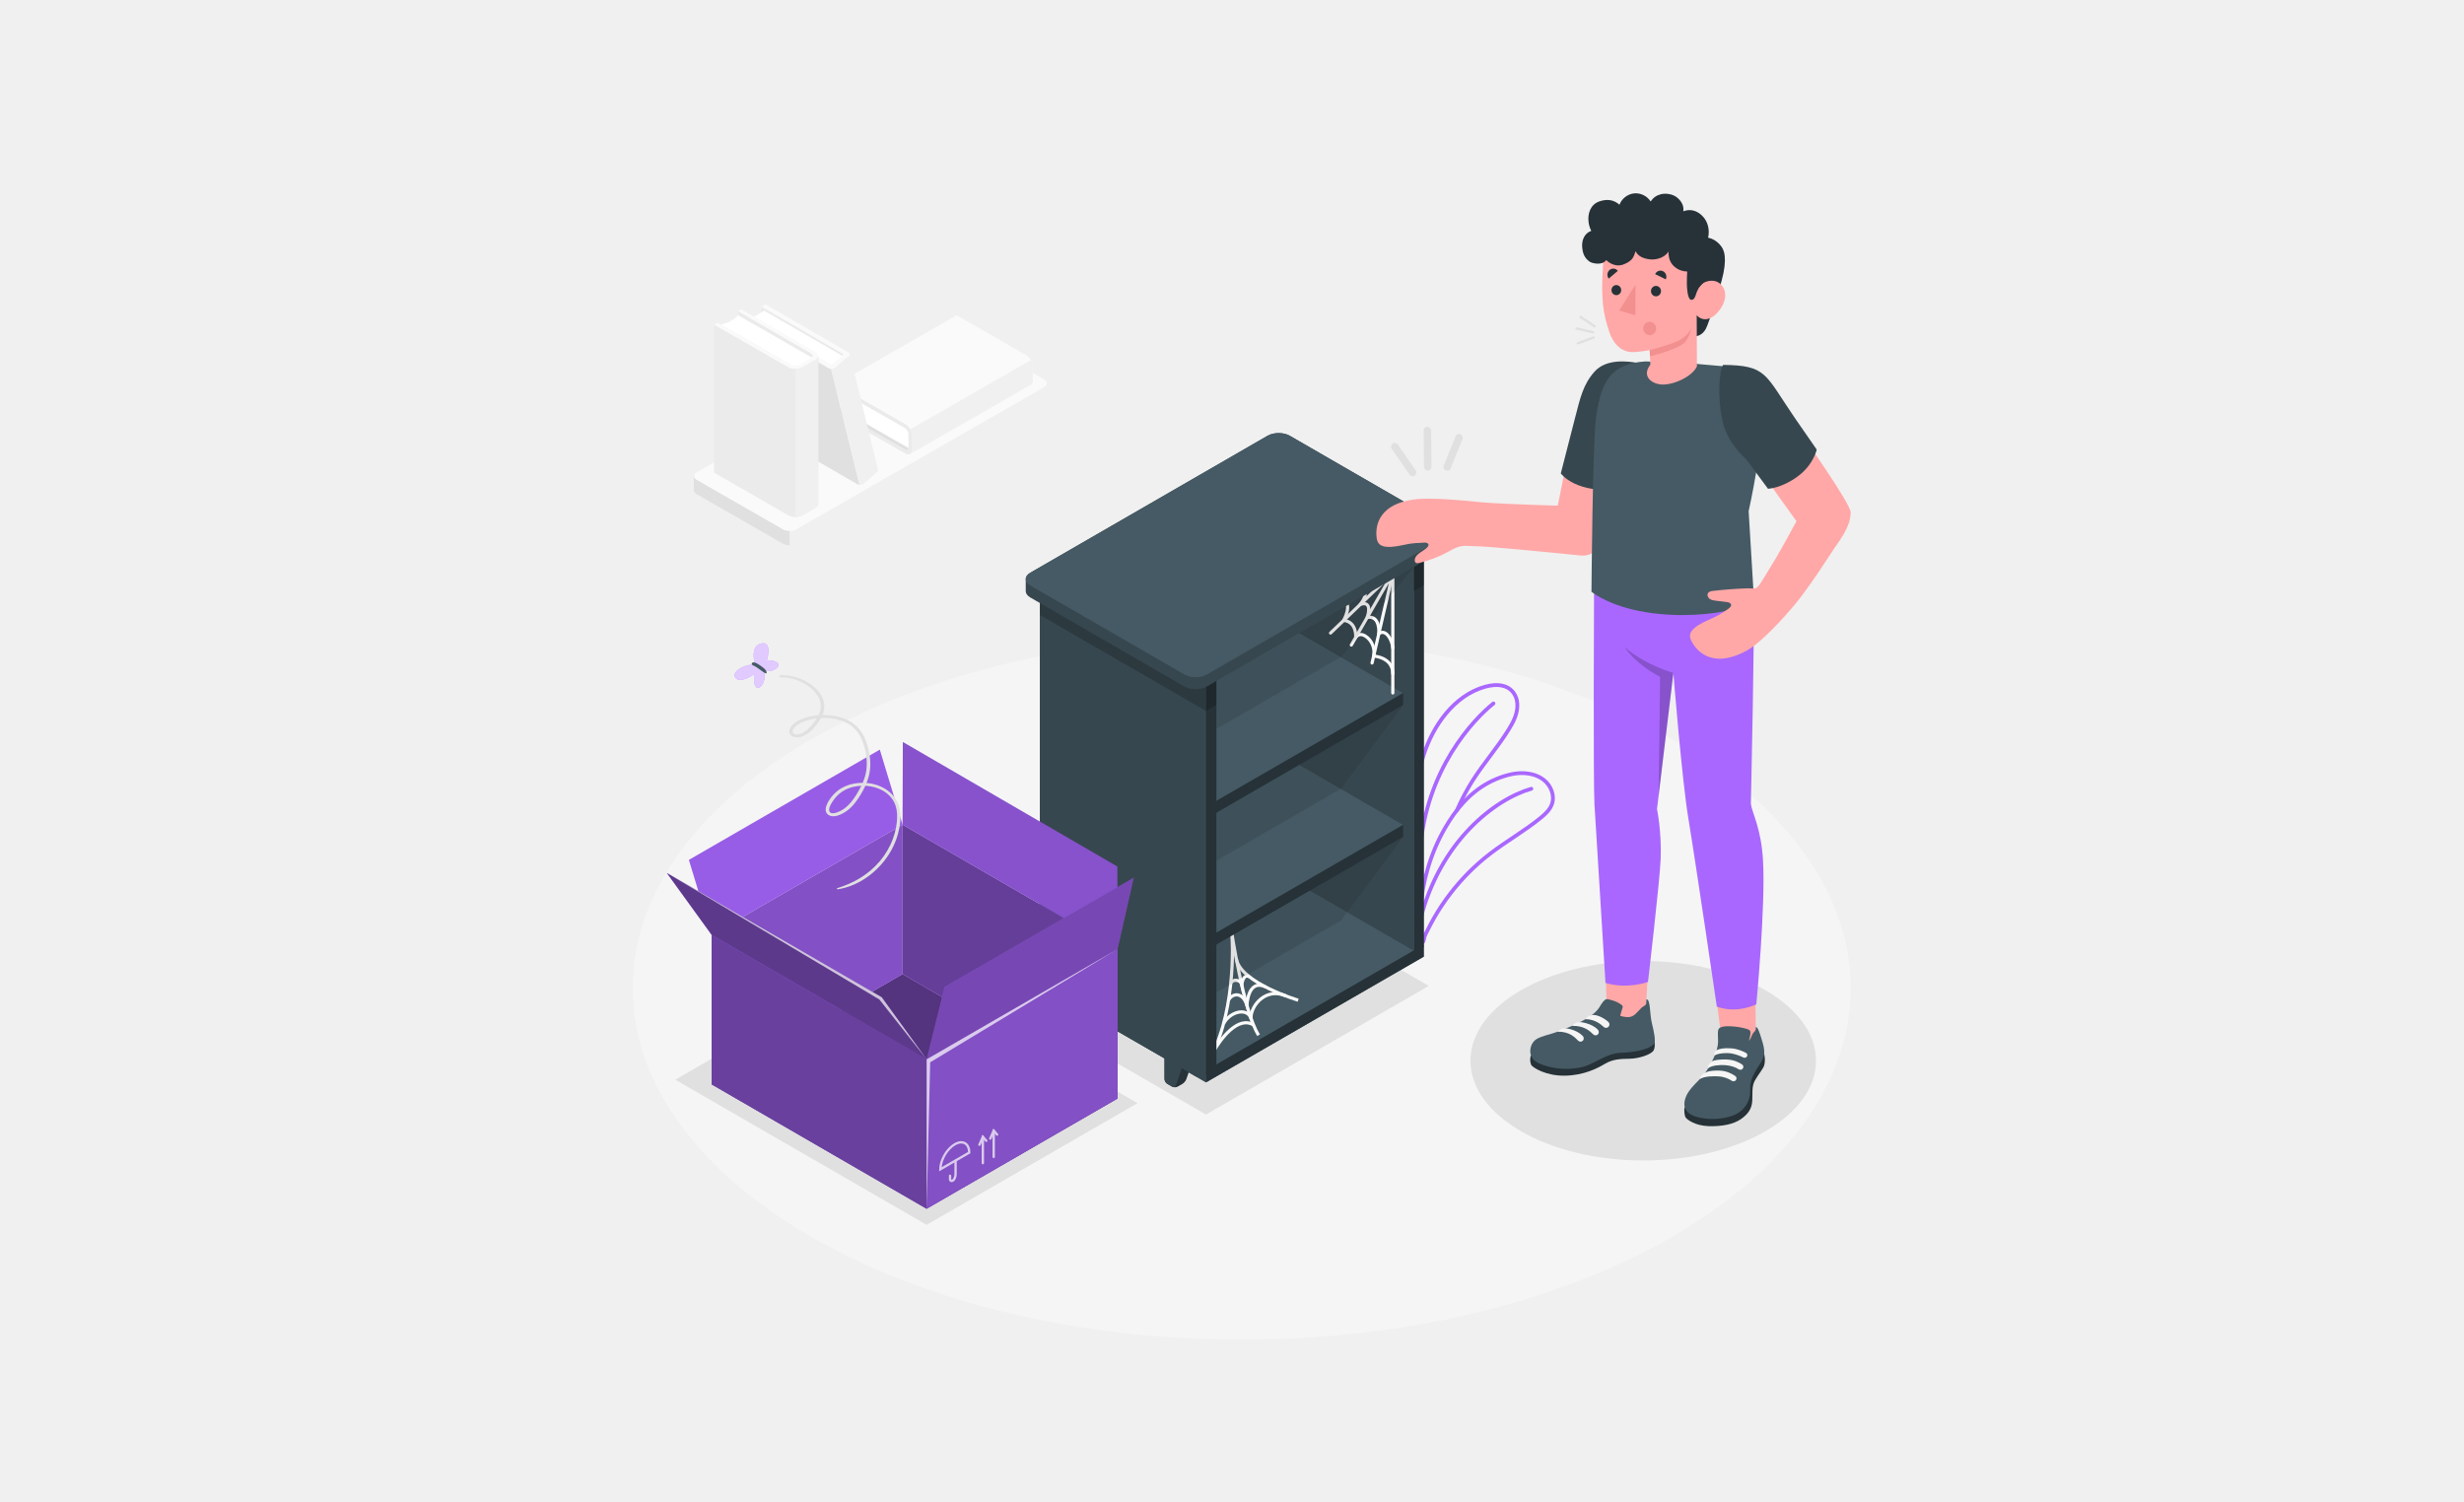
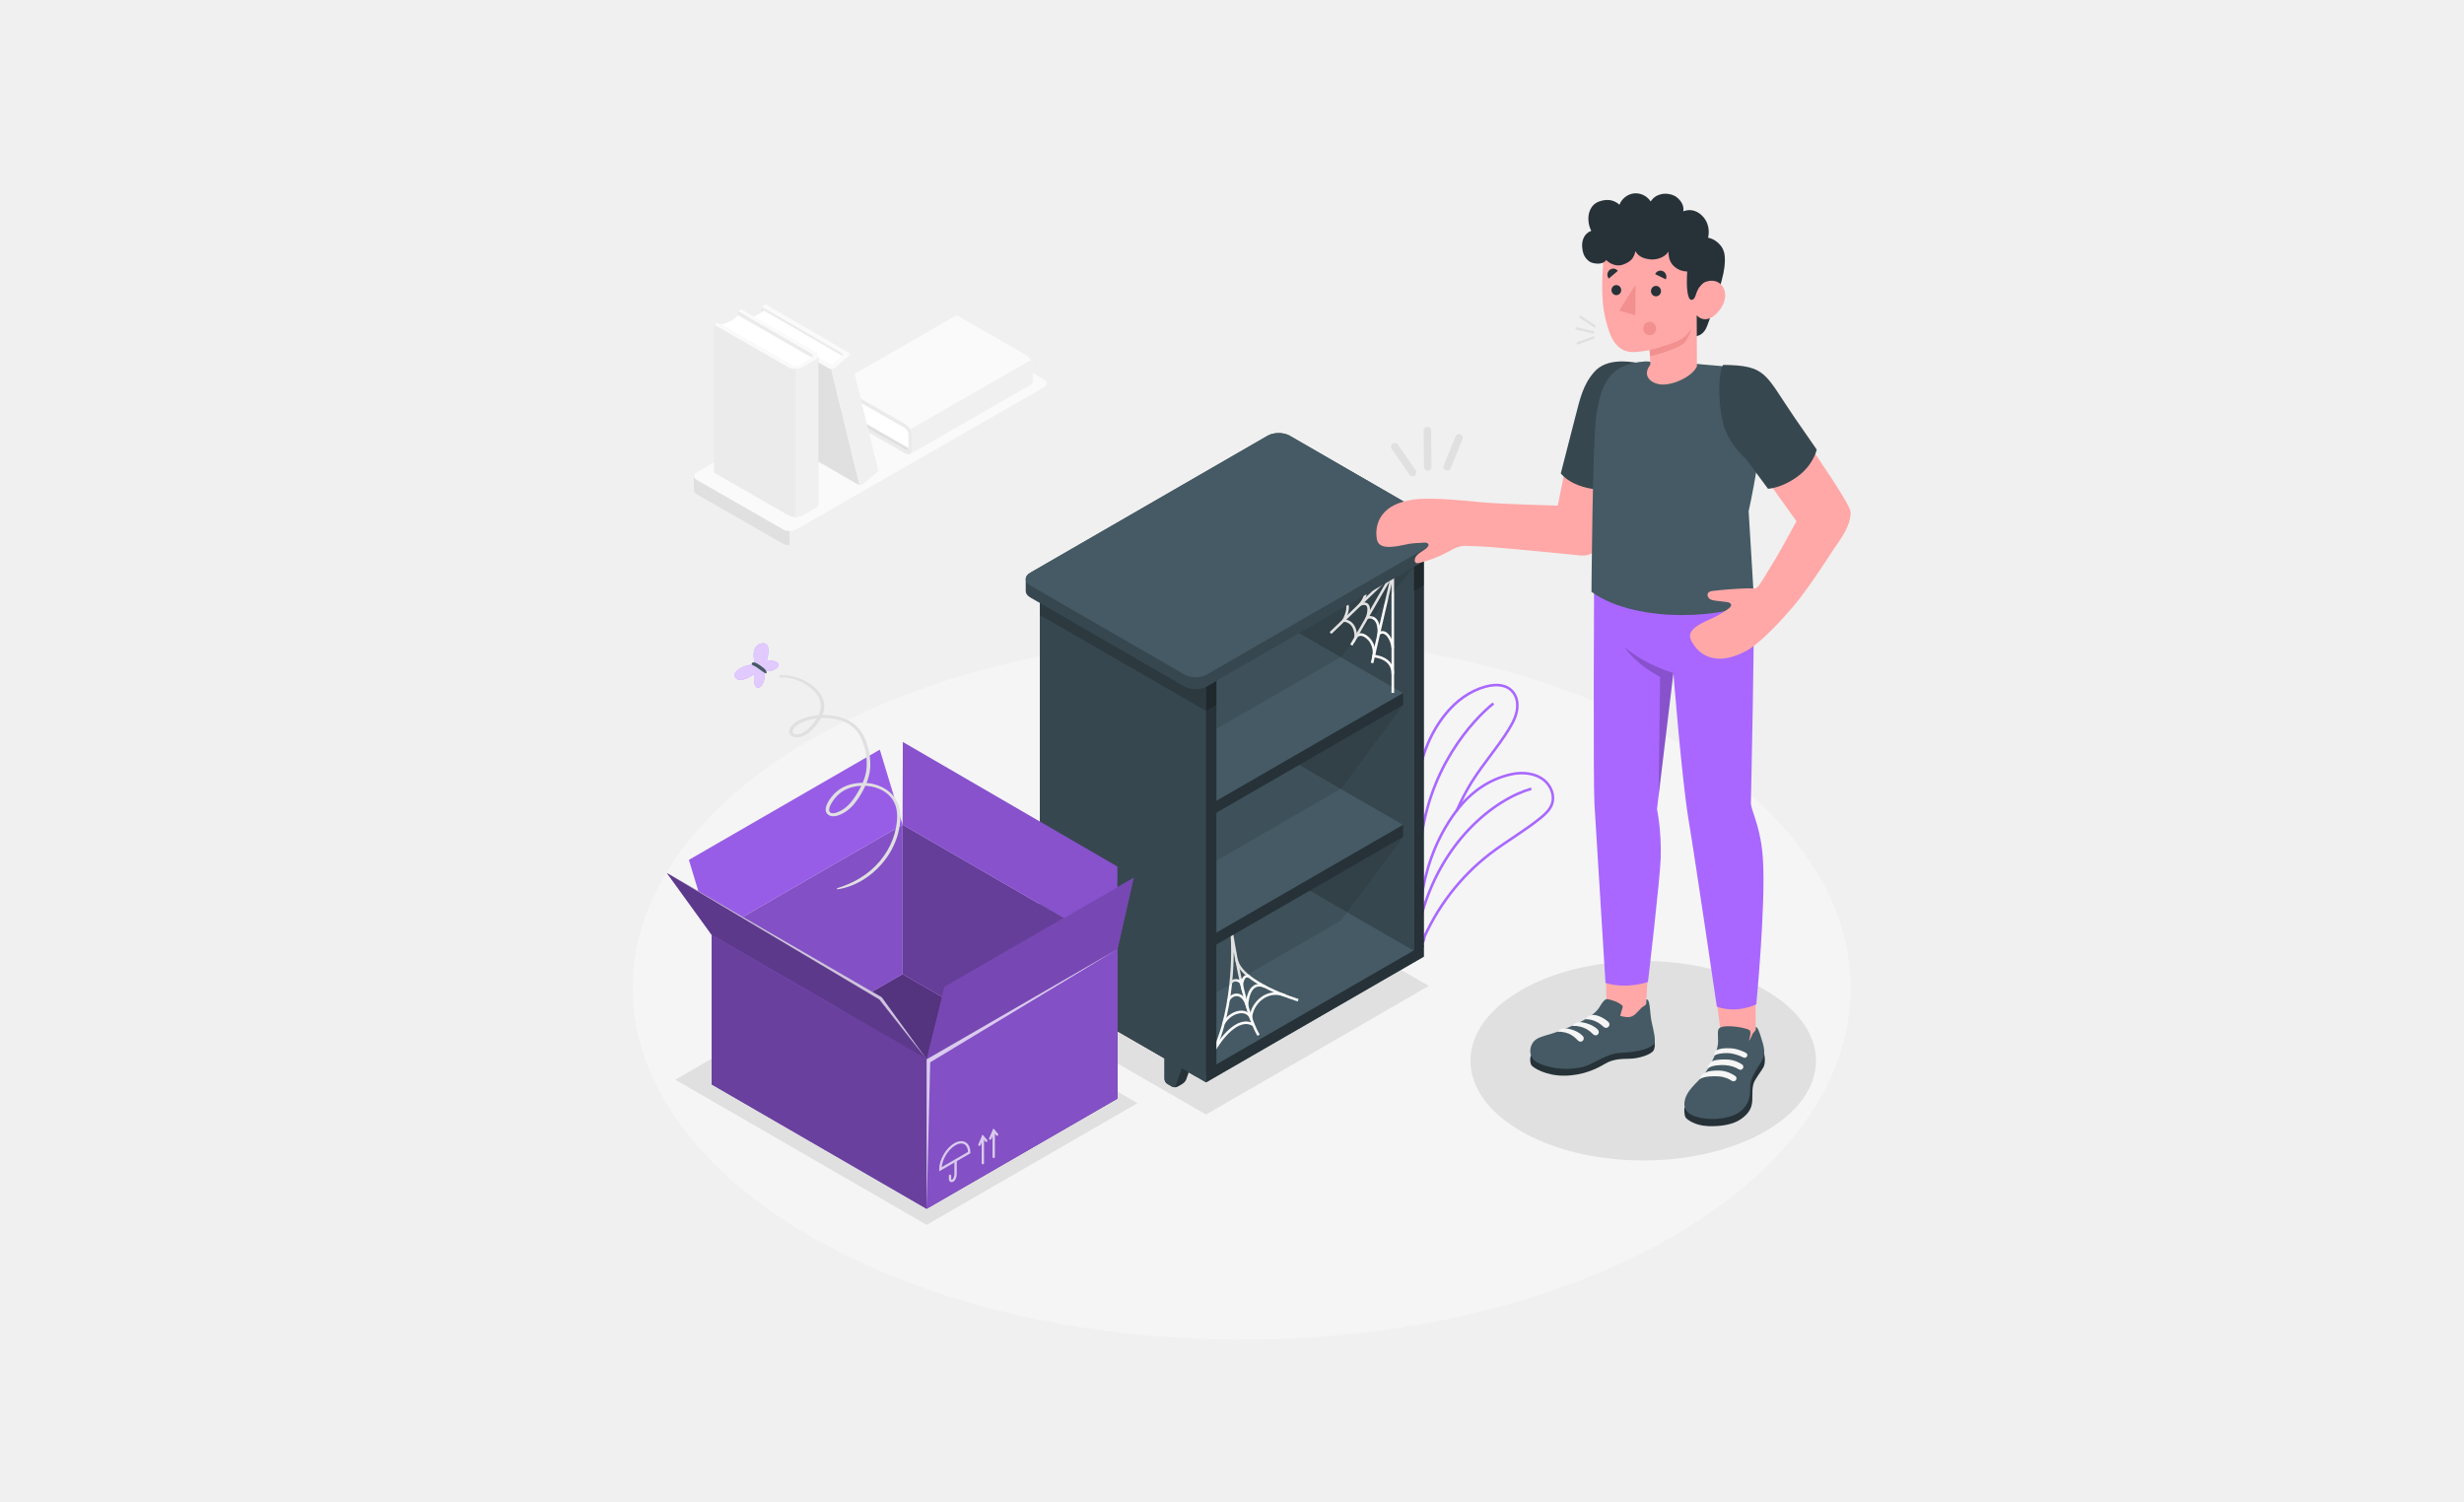
<svg xmlns="http://www.w3.org/2000/svg" width="952" height="580" viewBox="0 0 952 580" fill="none">
  <path d="M479.742 517.612C609.692 517.612 715.037 456.791 715.037 381.764C715.037 306.737 609.692 245.916 479.742 245.916C349.792 245.916 244.447 306.737 244.447 381.764C244.447 456.791 349.792 517.612 479.742 517.612Z" fill="#F5F5F5" />
  <path d="M634.881 448.379C671.745 448.379 701.629 431.125 701.629 409.842C701.629 388.558 671.745 371.305 634.881 371.305C598.017 371.305 568.133 388.558 568.133 409.842C568.133 431.125 598.017 448.379 634.881 448.379Z" fill="#E0E0E0" />
  <path d="M465.95 430.63L390.652 387.143L476.72 337.453L552.029 380.932L465.95 430.63Z" fill="#E0E0E0" />
  <path d="M260.91 417.174L358.029 473.246L439.492 426.23L342.373 370.158L260.91 417.174Z" fill="#E0E0E0" />
  <path d="M404.522 153.628V148.113H404.519C404.502 147.589 404.134 147.056 403.415 146.643L370.095 127.521C368.681 126.709 366.387 126.709 364.973 127.521L269.187 182.491C268.467 182.904 268.1 183.437 268.083 183.961H268.078V189.476H268.083C268.1 190 268.468 190.533 269.187 190.946L302.506 210.067C303.92 210.879 306.214 210.879 307.628 210.067L403.414 155.097C404.134 154.684 404.501 154.151 404.518 153.627L404.522 153.628Z" fill="#F0F0F0" />
  <path d="M269.187 185.431L302.506 204.552C303.921 205.364 306.214 205.364 307.628 204.552L403.414 149.581C404.829 148.769 404.829 147.453 403.414 146.641L370.095 127.521C368.681 126.709 366.387 126.709 364.973 127.521L269.187 182.491C267.773 183.303 267.773 184.619 269.187 185.431Z" fill="#FAFAFA" />
  <path d="M305.059 205.168V210.683C304.136 210.683 303.214 210.471 302.504 210.072L269.18 190.952C268.458 190.541 268.092 190 268.08 189.482H268.068V183.967H268.08C268.088 183.757 268.17 183.547 268.29 183.342C267.903 184.053 268.194 184.871 269.18 185.437L302.504 204.556C303.202 204.968 304.137 205.168 305.059 205.168Z" fill="#E0E0E0" />
  <path d="M322.961 158.532L351.191 174.626L397.827 147.862L369.6 131.766L322.961 158.532Z" fill="#E0E0E0" />
  <path d="M351.512 173.401L324.28 157.773C324.991 155.754 324.938 153.399 324.133 150.711L351.191 166.173C351.191 166.173 351.707 167.879 351.512 173.401Z" fill="white" />
  <path d="M349.802 163.968C351.247 164.797 352.418 166.814 352.418 168.473V173.736C352.418 175.395 351.247 176.067 349.802 175.238L322.964 159.836L322.961 158.532L349.44 173.632C350.307 174.13 351.009 173.726 351.008 172.731L350.983 167.854C350.982 166.859 350.278 165.649 349.411 165.151L322.963 150.044V148.566L349.802 163.968Z" fill="#EBEBEB" />
  <path d="M322.967 148.569L369.604 121.805L396.439 137.205C397.883 138.034 399.055 140.052 399.055 141.71L399.056 146.973C399.055 147.799 398.765 148.382 398.289 148.655L351.652 175.419C352.128 175.146 352.418 174.563 352.42 173.737L352.424 168.47C352.424 166.812 351.252 164.794 349.808 163.965L322.967 148.569Z" fill="#FAFAFA" />
  <path d="M351.654 165.908C352.127 166.723 352.421 167.642 352.42 168.471L352.416 173.738C352.414 174.564 352.125 175.146 351.648 175.42L398.285 148.656C398.761 148.383 399.051 147.8 399.052 146.974L399.051 141.711C399.051 140.882 398.758 139.963 398.284 139.148L351.654 165.908Z" fill="#F0F0F0" />
  <path d="M294.256 118.477L293.992 122.041L325.509 138.947L326.22 136.872L294.256 118.477Z" fill="#EBEBEB" />
  <path d="M325.802 137.697L295.272 120.074L289.963 123.139L321.093 141.351L325.802 137.697Z" fill="white" />
  <path d="M315.36 139.463L312.342 174.841C312.342 175.564 312.847 176.44 313.471 176.802L331.182 187.052C331.439 187.2 331.766 187.287 332.101 187.313L321.094 142.502C320.758 142.476 320.432 142.393 320.175 142.245L318.899 141.504L315.36 139.463Z" fill="#E0E0E0" />
  <path d="M322.438 142.246L325.594 139.542L327.914 137.555C328.151 137.177 328.427 136.895 328.279 136.586L339.138 181.075L339.155 181.11C339.308 181.424 339.347 182.123 338.92 182.367L333.445 187.054C333.075 187.268 332.574 187.355 332.099 187.315L321.092 142.504C321.567 142.542 322.068 142.455 322.438 142.246Z" fill="#F0F0F0" />
  <path d="M327.917 136.247C328.542 136.608 328.387 137.011 327.917 137.554L322.44 142.244C321.815 142.605 320.801 142.605 320.176 142.244L315.36 139.463C314.735 139.102 314.624 138.581 315.113 138.299C315.602 138.017 316.505 138.081 317.13 138.442L320.93 140.636C321.138 140.756 321.476 140.756 321.685 140.636L325.687 137.161C325.895 137.041 325.895 136.846 325.687 136.725L294.258 118.476L295.764 117.607L327.917 136.247Z" fill="#FAFAFA" />
  <path d="M285.16 120.186L315.191 137.535V194.667L285.16 177.322V120.186Z" fill="#EBEBEB" />
  <path d="M314.225 138.483L285.16 121.803C283.663 123.534 281.443 124.742 278.514 125.436L307.332 142.044C307.332 142.044 309.194 141.61 314.225 138.483Z" fill="white" />
  <path d="M304.538 141.945C306.08 142.83 308.581 142.83 310.124 141.945L315.018 139.136C316.56 138.251 316.56 136.816 315.018 135.931L286.373 119.492L285.159 120.185L313.332 136.456C314.257 136.987 314.257 137.848 313.331 138.378L308.783 140.958C307.857 141.488 306.356 141.488 305.431 140.957L277.267 124.717L275.893 125.505L304.538 141.945Z" fill="#FAFAFA" />
  <path d="M275.896 125.504V182.637L304.538 199.074C306.08 199.959 308.582 199.959 310.123 199.074L315.018 196.266C315.785 195.824 316.172 195.247 316.172 194.663V137.531C316.172 138.114 315.785 138.691 315.018 139.134L310.123 141.948C308.581 142.833 306.079 142.833 304.538 141.948L275.896 125.504Z" fill="#EBEBEB" />
  <path d="M307.332 142.613C308.343 142.613 309.354 142.392 310.125 141.95L315.02 139.136C315.787 138.694 316.174 138.117 316.174 137.533V194.666C316.174 195.249 315.787 195.826 315.02 196.269L310.125 199.077C309.354 199.519 308.343 199.74 307.332 199.74V142.613Z" fill="#F0F0F0" />
-   <path d="M549.008 349.959C548.327 337.975 543.02 313.983 550.013 291.845C553.567 280.593 561.73 268.671 573.884 265.312C578.183 264.123 583.499 264.281 585.614 269.181C585.969 270.004 586.168 270.892 586.232 271.786C586.496 275.509 584.804 278.803 582.921 281.845C578.616 288.802 573.146 294.979 568.783 301.9C566.47 305.569 564.488 309.42 562.773 313.39" stroke="#A967FF" stroke-width="1.471" stroke-miterlimit="10" />
-   <path d="M548.722 357.789C548.722 359.226 549.101 361.027 548.783 362.399C548.687 362.813 548.602 363.264 548.779 363.65C548.957 364.036 549.515 364.264 549.821 363.969C550.042 363.756 550.274 362.212 550.416 361.819C550.719 360.983 551.178 360.171 551.571 359.374C552.367 357.757 553.216 356.166 554.114 354.604C555.968 351.382 558.034 348.282 560.295 345.331C564.747 339.519 569.953 334.282 575.763 329.824C582.067 324.986 589.042 321.059 595.206 316.043C597.022 314.565 598.832 312.897 599.612 310.689C600.776 307.391 599.231 303.539 596.49 301.366C593.749 299.194 590.063 298.508 586.575 298.766C583.237 299.013 578.741 300.45 575.051 302.46C567.531 306.556 562.364 312.901 558.231 320.087C552.715 329.676 549.575 340.595 548.722 351.603C548.722 353.665 548.722 355.727 548.722 357.789Z" stroke="#A967FF" stroke-width="1.471" stroke-miterlimit="10" />
-   <path d="M591.648 304.754C577.417 308.829 556.324 325.171 548.721 355.508" stroke="#A967FF" stroke-width="1.471" stroke-miterlimit="10" stroke-linecap="round" stroke-linejoin="round" />
-   <path d="M577.015 271.795C569.333 277.909 550.989 297.275 548.676 328.581" stroke="#A967FF" stroke-width="1.471" stroke-miterlimit="10" stroke-linecap="round" stroke-linejoin="round" />
+   <path d="M549.008 349.959C548.327 337.975 543.02 313.983 550.013 291.845C553.567 280.593 561.73 268.671 573.884 265.312C578.183 264.123 583.499 264.281 585.614 269.181C585.969 270.004 586.168 270.892 586.232 271.786C586.496 275.509 584.804 278.803 582.921 281.845C578.616 288.802 573.146 294.979 568.783 301.9C566.47 305.569 564.488 309.42 562.773 313.39" stroke="#A967FF" strokeWidth="1.471" stroke-miterlimit="10" />
+   <path d="M548.722 357.789C548.722 359.226 549.101 361.027 548.783 362.399C548.687 362.813 548.602 363.264 548.779 363.65C548.957 364.036 549.515 364.264 549.821 363.969C550.042 363.756 550.274 362.212 550.416 361.819C550.719 360.983 551.178 360.171 551.571 359.374C552.367 357.757 553.216 356.166 554.114 354.604C555.968 351.382 558.034 348.282 560.295 345.331C564.747 339.519 569.953 334.282 575.763 329.824C582.067 324.986 589.042 321.059 595.206 316.043C597.022 314.565 598.832 312.897 599.612 310.689C600.776 307.391 599.231 303.539 596.49 301.366C593.749 299.194 590.063 298.508 586.575 298.766C583.237 299.013 578.741 300.45 575.051 302.46C567.531 306.556 562.364 312.901 558.231 320.087C552.715 329.676 549.575 340.595 548.722 351.603C548.722 353.665 548.722 355.727 548.722 357.789Z" stroke="#A967FF" strokeWidth="1.471" stroke-miterlimit="10" />
+   <path d="M591.648 304.754C577.417 308.829 556.324 325.171 548.721 355.508" stroke="#A967FF" strokeWidth="1.471" stroke-miterlimit="10" strokeLinecap="round" strokeLinejoin="round" />
+   <path d="M577.015 271.795C569.333 277.909 550.989 297.275 548.676 328.581" stroke="#A967FF" strokeWidth="1.471" stroke-miterlimit="10" strokeLinecap="round" strokeLinejoin="round" />
  <path d="M545.896 205.091L490.293 173.035C489.113 172.354 488.044 172.289 487.271 172.736C486.553 173.151 483.987 174.638 483.266 175.047C482.485 175.49 482.002 176.451 482.002 177.821L482.003 329.986C482.003 332.712 483.917 336.026 486.277 337.389L541.879 369.445C543.059 370.127 544.128 370.191 544.901 369.744C545.619 369.329 548.202 367.843 548.925 367.422C549.694 366.974 550.17 366.018 550.17 364.659V212.494C550.17 209.768 548.257 206.454 545.896 205.091Z" fill="#263238" />
  <path d="M494.032 332.605L490.023 334.92L490.024 347.575C490.024 348.256 490.503 349.085 491.093 349.426L492.965 350.507C493.555 350.848 494.512 350.848 495.102 350.507L496.974 349.426C497.564 349.085 498.223 348.287 498.447 347.643L502.054 337.235L494.032 332.605Z" fill="#263238" />
  <path d="M490.023 347.576C490.023 348.257 490.501 349.086 491.092 349.427L492.964 350.508C493.554 350.849 494.213 350.603 494.436 349.959L498.043 339.55L490.023 334.92V347.576Z" fill="#37474F" />
  <path d="M534.127 355.703L530.117 358.018L530.118 370.673C530.118 371.354 530.596 372.183 531.187 372.524L533.059 373.605C533.649 373.946 534.606 373.946 535.196 373.605L537.068 372.524C537.658 372.183 538.317 371.385 538.54 370.741L542.147 360.332L534.127 355.703Z" fill="#263238" />
  <path d="M530.118 370.674C530.118 371.355 530.596 372.184 531.186 372.525L533.058 373.606C533.648 373.947 534.307 373.701 534.53 373.057L538.137 362.648L530.117 358.018L530.118 370.674Z" fill="#37474F" />
  <path d="M486.563 175.427L542.166 207.483C544.527 208.846 546.44 212.16 546.44 214.886V367.051C546.44 368.414 545.962 369.371 545.188 369.818C544.415 370.265 543.346 370.2 542.166 369.519L486.564 337.463C484.203 336.1 482.29 332.786 482.29 330.06L482.289 177.895C482.289 176.525 482.773 175.564 483.553 175.121C484.325 174.682 485.389 174.75 486.563 175.427Z" fill="#37474F" />
  <path d="M405.82 383.478L465.962 418.201L550.16 369.589L546.151 367.274L486.009 332.551L405.82 378.848V383.478Z" fill="#455A64" />
  <path d="M465.963 418.201V413.571L550.161 364.959V369.589L465.963 418.201Z" fill="#263238" />
-   <path d="M466.035 411.261C477.283 394.244 476.657 364.158 475.69 359.08C475.69 359.08 480.435 390.884 486.278 399.966" stroke="#FAFAFA" stroke-width="1.234" stroke-miterlimit="10" />
-   <path d="M477.695 370.637C479.626 379.909 501.565 386.454 501.565 386.454" stroke="#FAFAFA" stroke-width="1.234" stroke-miterlimit="10" />
-   <path d="M475.531 379.858C476.15 378.353 479.199 378.144 479.779 380.59C479.779 380.59 480.131 376.088 482.669 377.364" stroke="#FAFAFA" stroke-width="1.234" stroke-miterlimit="10" />
-   <path d="M474.662 386.452C475.791 384.032 479.952 382.704 481.78 388.44C481.78 388.44 482.056 378.174 488.846 381.26" stroke="#FAFAFA" stroke-width="1.234" stroke-miterlimit="10" />
-   <path d="M472.729 395.54C475.109 390.959 481.638 389.13 483.316 393.355C483.355 388.139 489.326 381.563 496.615 384.727" stroke="#FAFAFA" stroke-width="1.234" stroke-miterlimit="10" />
-   <path d="M468.695 406.571C471.49 401.494 478.341 392.332 484.317 396.024" stroke="#FAFAFA" stroke-width="1.234" stroke-miterlimit="10" />
+   <path d="M466.035 411.261C477.283 394.244 476.657 364.158 475.69 359.08C475.69 359.08 480.435 390.884 486.278 399.966" stroke="#FAFAFA" strokeWidth="1.234" stroke-miterlimit="10" />
+   <path d="M477.695 370.637C479.626 379.909 501.565 386.454 501.565 386.454" stroke="#FAFAFA" strokeWidth="1.234" stroke-miterlimit="10" />
+   <path d="M475.531 379.858C476.15 378.353 479.199 378.144 479.779 380.59C479.779 380.59 480.131 376.088 482.669 377.364" stroke="#FAFAFA" strokeWidth="1.234" stroke-miterlimit="10" />
+   <path d="M474.662 386.452C475.791 384.032 479.952 382.704 481.78 388.44C481.78 388.44 482.056 378.174 488.846 381.26" stroke="#FAFAFA" strokeWidth="1.234" stroke-miterlimit="10" />
+   <path d="M472.729 395.54C475.109 390.959 481.638 389.13 483.316 393.355C483.355 388.139 489.326 381.563 496.615 384.727" stroke="#FAFAFA" strokeWidth="1.234" stroke-miterlimit="10" />
+   <path d="M468.695 406.571C471.49 401.494 478.341 392.332 484.317 396.024" stroke="#FAFAFA" strokeWidth="1.234" stroke-miterlimit="10" />
  <path d="M542.141 318.665L542.145 323.293L465.962 367.278L405.82 332.554V327.925L482.002 283.943L542.141 318.665Z" fill="#263238" />
  <path d="M542.141 318.665L465.962 362.647L405.82 327.925L482.002 283.943L542.141 318.665Z" fill="#455A64" />
  <path d="M542.141 267.739L542.145 272.366L465.962 316.351L405.82 281.627V276.998L482.002 233.016L542.141 267.739Z" fill="#263238" />
  <path d="M542.141 267.739L465.962 311.72L405.82 276.998L482.002 233.016L542.141 267.739Z" fill="#455A64" />
  <path d="M465.705 251.333L410.102 219.277C408.922 218.596 407.853 218.531 407.08 218.978C406.362 219.393 403.796 220.88 403.075 221.289C402.294 221.732 401.811 222.693 401.811 224.063L401.812 376.228C401.812 378.954 403.726 382.268 406.086 383.631L461.688 415.687C462.868 416.368 463.937 416.433 464.71 415.986C465.428 415.571 468.011 414.085 468.734 413.664C469.503 413.216 469.979 412.26 469.979 410.901V258.736C469.98 256.01 468.066 252.696 465.705 251.333Z" fill="#263238" />
  <path opacity="0.2" d="M465.963 274.685L469.98 272.37V258.473L465.951 260.792L465.963 274.685Z" fill="black" />
  <path opacity="0.2" d="M546.164 228.392L550.181 226.077V212.18L546.152 214.499L546.164 228.392Z" fill="black" />
  <path d="M413.839 378.85L409.83 381.165L409.831 393.82C409.831 394.501 410.309 395.33 410.899 395.671L412.771 396.752C413.361 397.093 414.318 397.093 414.908 396.752L416.78 395.671C417.37 395.33 418.029 394.532 418.253 393.888L421.86 383.48L413.839 378.85Z" fill="#263238" />
  <path d="M409.831 393.819C409.831 394.5 410.309 395.329 410.899 395.67L412.771 396.751C413.361 397.092 414.02 396.846 414.243 396.202L417.85 385.794L409.83 381.164L409.831 393.819Z" fill="#37474F" />
  <path d="M453.935 401.949L449.926 404.264L449.927 416.919C449.927 417.6 450.405 418.429 450.995 418.77L452.867 419.851C453.457 420.192 454.414 420.192 455.004 419.851L456.876 418.77C457.466 418.429 458.125 417.631 458.349 416.987L461.956 406.578L453.935 401.949Z" fill="#263238" />
  <path d="M449.927 416.919C449.927 417.601 450.405 418.429 450.995 418.77L452.867 419.851C453.457 420.192 454.116 419.946 454.339 419.302L457.946 408.894L449.926 404.264L449.927 416.919Z" fill="#37474F" />
  <path d="M406.085 221.595L461.688 253.651C464.049 255.014 465.962 258.328 465.962 261.054V413.219C465.962 414.582 465.963 418.201 465.963 418.201C465.963 418.201 462.868 416.368 461.688 415.687L406.086 383.631C403.726 382.268 401.812 378.954 401.812 376.228L401.811 224.063C401.811 222.693 402.294 221.732 403.075 221.289C403.847 220.85 404.911 220.917 406.085 221.595Z" fill="#37474F" />
  <path opacity="0.2" d="M461.688 253.651L406.085 221.595C404.911 220.917 403.848 220.85 403.075 221.289C402.294 221.732 401.811 222.693 401.811 224.063V237.647L465.962 274.685V261.055C465.962 258.328 464.048 255.014 461.688 253.651Z" fill="black" />
-   <path d="M494.027 246.901L538.131 221.438L538.132 267.734" stroke="#FAFAFA" stroke-width="1.234" stroke-miterlimit="10" stroke-linecap="round" stroke-linejoin="round" />
-   <path d="M530.113 256.161L538.132 221.438L522.094 249.215" stroke="#FAFAFA" stroke-width="1.234" stroke-miterlimit="10" stroke-linecap="round" stroke-linejoin="round" />
-   <path d="M538.129 221.438L514.072 244.586" stroke="#FAFAFA" stroke-width="1.234" stroke-miterlimit="10" stroke-linecap="round" stroke-linejoin="round" />
-   <path d="M538.13 260.347C538.14 253.855 530.726 253.496 530.726 253.496C531.18 251.529 530.687 248.372 528.296 246.329C525.905 244.286 524.289 245.408 523.807 246.244C523.807 246.244 524.309 240.278 519.15 239.7C519.15 239.7 522.57 233.39 519.15 232.395" stroke="#FAFAFA" stroke-width="1.234" stroke-miterlimit="10" stroke-linecap="round" stroke-linejoin="round" />
-   <path d="M538.131 250.371C537.869 247.05 535.329 242.826 532.721 244.863C532.721 244.863 533.41 237.616 528.241 238.566C528.241 238.566 530.664 231.844 525.584 233.509C525.584 233.509 529.244 228.881 526.406 228.205" stroke="#FAFAFA" stroke-width="1.234" stroke-miterlimit="10" stroke-linecap="round" stroke-linejoin="round" />
+   <path d="M494.027 246.901L538.131 221.438L538.132 267.734" stroke="#FAFAFA" strokeWidth="1.234" stroke-miterlimit="10" strokeLinecap="round" strokeLinejoin="round" />
+   <path d="M530.113 256.161L538.132 221.438L522.094 249.215" stroke="#FAFAFA" strokeWidth="1.234" stroke-miterlimit="10" strokeLinecap="round" strokeLinejoin="round" />
+   <path d="M538.129 221.438L514.072 244.586" stroke="#FAFAFA" strokeWidth="1.234" stroke-miterlimit="10" strokeLinecap="round" strokeLinejoin="round" />
+   <path d="M538.13 260.347C538.14 253.855 530.726 253.496 530.726 253.496C531.18 251.529 530.687 248.372 528.296 246.329C525.905 244.286 524.289 245.408 523.807 246.244C523.807 246.244 524.309 240.278 519.15 239.7C519.15 239.7 522.57 233.39 519.15 232.395" stroke="#FAFAFA" strokeWidth="1.234" stroke-miterlimit="10" strokeLinecap="round" strokeLinejoin="round" />
+   <path d="M538.131 250.371C537.869 247.05 535.329 242.826 532.721 244.863C532.721 244.863 533.41 237.616 528.241 238.566C528.241 238.566 530.664 231.844 525.584 233.509C525.584 233.509 529.244 228.881 526.406 228.205" stroke="#FAFAFA" strokeWidth="1.234" stroke-miterlimit="10" strokeLinecap="round" strokeLinejoin="round" />
  <path d="M559.676 205.241C559.683 204.349 559.099 203.456 557.917 202.774L498.304 168.356C495.944 166.993 492.116 166.993 489.756 168.356L398.068 221.292C396.886 221.974 396.302 222.867 396.309 223.76C396.316 224.588 396.316 227.562 396.309 228.39C396.302 229.282 396.886 230.175 398.068 230.857L457.681 265.274C460.041 266.637 463.869 266.637 466.229 265.274L557.917 212.338C559.099 211.656 559.683 210.763 559.676 209.87C559.669 209.043 559.669 206.069 559.676 205.241Z" fill="#37474F" />
  <path d="M457.678 260.644L398.065 226.227C395.705 224.864 395.705 222.655 398.065 221.292L489.753 168.356C492.114 166.993 495.941 166.993 498.301 168.356L557.914 202.774C560.274 204.137 560.274 206.347 557.914 207.709L466.227 260.645C463.866 262.007 460.039 262.007 457.678 260.644Z" fill="#455A64" />
  <path opacity="0.1" d="M546.151 219.123L518.087 253.846L469.979 281.628L469.971 263.105L546.151 219.123Z" fill="black" />
  <path opacity="0.1" d="M542.144 272.361L518.086 304.772L469.978 332.554L469.977 314.028L542.144 272.361Z" fill="black" />
  <path opacity="0.1" d="M542.143 323.293L518.085 355.703L469.977 383.485V364.956L542.143 323.293Z" fill="black" />
  <path d="M431.781 424.442L358.019 467.027L274.957 418.964L348.719 376.379L431.781 424.442Z" fill="#A967FF" />
  <path opacity="0.5" d="M431.781 424.442L358.019 467.027L274.957 418.964L348.719 376.379L431.781 424.442Z" fill="black" />
  <path d="M348.72 318.65L348.719 376.376L274.957 418.961L274.958 361.235L348.72 318.65Z" fill="#A967FF" />
  <path opacity="0.23" d="M348.72 318.65L348.719 376.376L274.957 418.961L274.958 361.235L348.72 318.65Z" fill="black" />
  <path d="M358.019 409.295V467.025L274.957 418.962L274.958 361.236L358.019 409.295Z" fill="#A967FF" />
  <path opacity="0.38" d="M358.019 409.295V467.025L274.957 418.962L274.958 361.236L358.019 409.295Z" fill="black" />
  <path d="M431.783 366.708V424.439L348.721 376.376L348.722 318.65L431.783 366.708Z" fill="#A967FF" />
  <path opacity="0.4" d="M431.783 366.708V424.439L348.721 376.376L348.722 318.65L431.783 366.708Z" fill="black" />
  <path d="M431.782 424.442V366.711L358.02 409.297V467.027L431.782 424.442Z" fill="#A967FF" />
  <path opacity="0.23" d="M431.782 424.442V366.711L358.02 409.297V467.027L431.782 424.442Z" fill="black" />
  <path d="M348.721 318.651L348.824 286.691L431.681 334.811L431.782 366.709L348.721 318.651Z" fill="#A967FF" />
  <path opacity="0.2" d="M348.721 318.651L348.824 286.691L431.681 334.811L431.782 366.709L348.721 318.651Z" fill="black" />
  <path d="M358.02 409.295L364.937 381.337L438.031 339.137L431.782 366.709L358.02 409.295Z" fill="#A967FF" />
  <path opacity="0.3" d="M358.02 409.295L364.937 381.337L438.031 339.137L431.782 366.709L358.02 409.295Z" fill="black" />
  <path d="M274.96 361.238L266.162 332.24L339.923 289.654L348.722 318.653L274.96 361.238Z" fill="#A967FF" />
  <path opacity="0.1" d="M274.96 361.238L266.162 332.24L339.923 289.654L348.722 318.653L274.96 361.238Z" fill="black" />
  <path d="M274.959 361.237L257.604 337.271L340.673 385.329L358.02 409.296L274.959 361.237Z" fill="#A967FF" />
  <path opacity="0.45" d="M274.959 361.237L257.604 337.271L340.673 385.329L358.02 409.296L274.959 361.237Z" fill="black" />
  <g opacity="0.7">
    <path d="M379.734 449.861C379.483 449.861 379.281 449.657 379.281 449.408V439.25C379.281 439 379.484 438.797 379.734 438.797C379.985 438.797 380.187 439.001 380.187 439.25V449.408C380.187 449.657 379.984 449.861 379.734 449.861Z" fill="white" />
    <path d="M378.407 442.767C378.347 442.767 378.286 442.755 378.227 442.73C377.997 442.631 377.891 442.363 377.991 442.133L379.605 438.406L381.404 440.485C381.568 440.674 381.547 440.961 381.358 441.126C381.169 441.285 380.882 441.269 380.719 441.08L379.864 440.092L378.824 442.495C378.749 442.664 378.583 442.767 378.407 442.767Z" fill="white" />
    <path d="M383.93 447.467C383.679 447.467 383.477 447.263 383.477 447.014V436.857C383.477 436.607 383.68 436.404 383.93 436.404C384.18 436.404 384.383 436.608 384.383 436.857V447.014C384.383 447.263 384.18 447.467 383.93 447.467Z" fill="white" />
    <path d="M382.602 440.374C382.542 440.374 382.481 440.362 382.422 440.337C382.192 440.238 382.086 439.97 382.186 439.74L383.799 436.016L385.598 438.091C385.762 438.28 385.742 438.567 385.552 438.73C385.362 438.895 385.078 438.874 384.913 438.686L384.058 437.698L383.019 440.101C382.943 440.271 382.777 440.374 382.602 440.374Z" fill="white" />
  </g>
  <g opacity="0.7">
    <path d="M367.653 456.753C367.476 456.753 367.308 456.71 367.158 456.625C366.813 456.428 366.615 456.032 366.615 455.536V454.293C366.615 454.043 366.818 453.84 367.068 453.84C367.319 453.84 367.521 454.044 367.521 454.293V455.536C367.521 455.722 367.572 455.818 367.607 455.837C367.64 455.862 367.747 455.851 367.903 455.759C368.303 455.525 368.746 454.627 368.746 453.71V448.51C368.746 448.26 368.949 448.057 369.199 448.057C369.45 448.057 369.652 448.261 369.652 448.51V453.71C369.652 454.893 369.098 456.11 368.362 456.542C368.126 456.682 367.881 456.753 367.653 456.753Z" fill="white" />
    <path d="M362.877 452.562V451.778C362.877 448.086 365.477 443.579 368.675 441.734C370.31 440.792 371.872 440.652 373.068 441.345C374.267 442.037 374.927 443.458 374.927 445.345V445.607L362.877 452.562ZM371.388 441.816C370.705 441.816 369.935 442.053 369.128 442.519C366.411 444.086 364.162 447.739 363.827 450.968L374.015 445.085C373.962 443.667 373.47 442.622 372.614 442.128C372.253 441.921 371.84 441.816 371.388 441.816Z" fill="white" />
  </g>
  <path opacity="0.7" d="M257.604 337.271L340.673 385.329L358.02 409.296L339.75 386.175L257.604 337.271Z" fill="white" />
  <path opacity="0.7" d="M431.783 366.711L358.021 409.297V467.027L359.397 410.457L431.783 366.711Z" fill="white" />
  <path d="M323.538 343.62C331.148 342.519 338.1 337.644 342.512 331.455C344.566 328.573 346.127 325.347 347.012 321.916C347.824 318.768 348.279 315.233 347.476 312.035C346.1 306.553 341.02 303.301 335.648 302.616C332.94 302.27 330.136 302.521 327.553 303.414C324.8 304.365 322.552 306.096 320.856 308.46C319.975 309.688 319.052 311.214 319.011 312.773C318.975 314.13 319.946 315.1 321.249 315.322C322.821 315.589 324.48 314.918 325.825 314.162C327.484 313.229 328.907 312.01 330.093 310.524C332.516 307.488 334.581 303.778 335.636 300.021C336.547 296.775 336.351 293.23 335.656 289.964C334.946 286.626 333.562 283.216 331.119 280.763C328.563 278.197 324.909 276.928 321.386 276.467C317.811 276 314.052 276.322 310.64 277.502C309.171 278.01 307.654 278.688 306.514 279.756C305.656 280.56 304.675 281.883 305.026 283.177C305.416 284.62 307.275 285.052 308.564 284.887C310.446 284.645 312.241 283.474 313.574 282.174C315.042 280.742 316.364 278.994 317.341 277.188C318.061 275.856 318.503 274.375 318.472 272.851C318.343 266.503 311.337 262.403 305.842 261.246C304.351 260.932 302.847 260.834 301.33 260.948C300.821 260.986 301.131 261.786 301.544 261.755C304.429 261.538 307.399 262.405 309.959 263.682C312.442 264.921 314.805 266.754 316.17 269.215C317.545 271.693 317.385 274.542 315.936 276.952C314.944 278.602 313.742 280.277 312.314 281.575C311.123 282.657 309.334 283.903 307.638 283.781C307.141 283.745 306.508 283.508 306.32 282.955C306.097 282.3 306.594 281.539 306.916 281.139C307.726 280.133 308.965 279.526 310.144 279.003C313.073 277.703 316.453 277.28 319.632 277.446C322.906 277.618 326.313 278.46 328.974 280.454C331.474 282.328 332.945 285.229 333.835 288.163C334.754 291.195 335.14 294.513 334.711 297.665C334.274 300.875 332.746 303.948 331.085 306.687C329.234 309.74 326.911 312.652 323.431 313.887C322.571 314.192 320.771 314.645 320.427 313.39C320.088 312.155 321.068 310.607 321.703 309.637C323.147 307.432 325.078 305.727 327.521 304.726C329.811 303.788 332.35 303.437 334.814 303.623C339.523 303.979 344.306 306.439 345.946 311.118C346.907 313.859 346.711 316.905 346.199 319.719C345.632 322.83 344.474 325.826 342.889 328.558C339.489 334.416 334.179 338.816 328 341.501C326.519 342.144 324.982 342.68 323.449 343.186C323.287 343.245 323.358 343.646 323.538 343.62Z" fill="#E0E0E0" />
  <path d="M291.747 256.799C287.694 256.514 282.237 259.659 284.196 261.961C286.156 264.263 291.361 260.539 291.361 260.539C291.361 260.539 290.87 265.191 292.573 265.716C294.275 266.241 296.528 261.811 294.87 258.975C294.87 258.975 297.426 260.109 299.842 258.328C302.258 256.547 299.696 254.873 296.286 255.171C296.286 255.171 298.726 247.196 293.797 248.703C291.362 249.448 290.487 252.342 291.747 256.799Z" fill="#A967FF" />
  <path opacity="0.65" d="M291.747 256.799C287.694 256.514 282.237 259.659 284.196 261.961C286.156 264.263 291.361 260.539 291.361 260.539C291.361 260.539 290.87 265.191 292.573 265.716C294.275 266.241 296.528 261.811 294.87 258.975C294.87 258.975 297.426 260.109 299.842 258.328C302.258 256.547 299.696 254.873 296.286 255.171C296.286 255.171 298.726 247.196 293.797 248.703C291.362 249.448 290.487 252.342 291.747 256.799Z" fill="white" />
  <path d="M295.468 258.498C295.251 258.28 295.012 258.078 294.768 257.89C294.417 257.619 294.052 257.364 293.695 257.102C293.354 256.852 292.995 256.633 292.624 256.431C292.409 256.314 292.189 256.205 291.965 256.107C291.619 255.956 291.32 255.9 290.94 255.948C290.587 255.993 290.274 256.394 290.538 256.729C290.853 257.129 291.239 257.206 291.588 257.386C291.771 257.48 291.951 257.58 292.128 257.684C292.495 257.899 292.831 258.15 293.173 258.402C293.514 258.653 293.867 258.887 294.203 259.144C294.734 259.549 295.274 259.954 295.91 260.18C295.967 260.2 296.041 260.19 296.085 260.147C296.507 259.742 295.762 258.793 295.468 258.498Z" fill="#455A64" />
  <path d="M614.285 146.79C609.91 152.667 604.064 184.999 601.854 195.363C591.222 195.055 577.003 194.56 571.617 193.993C565.652 193.365 552.81 192.138 546.524 192.961C530.915 195.005 531.535 205.22 531.898 207.891C532.314 210.96 534.503 212.354 542.856 210.448C544.727 210.021 546.659 209.812 548.577 209.773C549.394 209.757 551.098 209.368 551.737 210.059C552.697 211.097 549.853 212.734 549.131 213.199C548.019 213.917 546.861 214.826 546.626 216.128C546.539 216.611 546.631 217.186 547.044 217.452C547.409 217.687 547.886 217.602 548.308 217.502C552.137 216.597 555.845 215.186 559.307 213.316C560.65 212.59 561.969 211.79 563.422 211.321C565.592 210.62 567.826 211.038 570.014 211.038C574.7 211.038 599.487 213.491 610.506 214.613C618.136 215.39 618.951 207.851 621.579 200.229C624.848 190.749 632.5 140.976 632.5 140.976C624.785 139.875 619.483 139.809 614.285 146.79Z" fill="#FFA8A7" />
  <path d="M632.619 140.217C628.927 139.541 620.632 138.506 616.106 143.555C611.58 148.604 610.514 153.912 608.522 161.55C606.531 169.188 603.035 182.911 603.035 182.911C603.035 182.911 608.861 191.276 627.114 188.906L632.619 140.217Z" fill="#37474F" />
  <path d="M678.446 404.64L665.614 404.653L661.93 376.795L678.119 376.16L678.446 404.64Z" fill="#FFA8A7" />
  <path d="M635.853 390.736C633.664 394.517 626.66 394.21 620.815 392.871L620.143 365.489L637.303 364.816L635.853 390.736Z" fill="#FFA8A7" />
  <path d="M677.573 228.663C678.037 240.509 676.471 310.582 676.471 310.582C676.893 313.98 680.413 319.911 681.149 332.179C682.217 349.969 678.583 388.026 678.583 388.026C678.583 388.026 671.235 391.867 663.318 388.927C663.318 388.927 655.253 333.891 652.339 316.354C649.796 301.049 646.532 260.011 646.532 260.011L640.202 312.615C640.202 312.615 641.974 320.933 641.638 331.503C641.378 339.678 636.718 379.398 636.718 379.398C636.718 379.398 628.897 382.328 620.301 379.794C620.301 379.794 616.475 318.152 616.038 310.678C615.54 302.157 615.881 226.951 615.881 226.951L677.573 228.663Z" fill="#A967FF" />
  <path opacity="0.2" d="M646.535 260.011C646.535 260.011 635.327 256.835 627.689 250.012C627.689 250.012 631.267 256.122 641.407 261.542L640.826 307.453L646.535 260.011Z" fill="black" />
  <path d="M650.954 427.874C650.539 428.295 650.778 431.059 651.282 431.786C651.823 432.566 654.845 434.945 660.149 435.117C665.217 435.281 669.703 434.422 672.596 432.422C675.489 430.422 676.844 428.288 677.01 425.398C677.176 422.508 676.747 419.744 678.033 417.474C679.22 415.378 681.149 412.993 681.545 411.867C682.407 409.416 681.349 406.002 681.349 406.002L650.954 427.874Z" fill="#263238" />
  <path d="M663.805 402.199C663.813 403.319 663.656 404.346 663.348 405.427C662.703 407.688 661.672 409.833 660.501 411.881C659.898 412.935 659.258 413.973 658.51 414.937C657.053 416.816 655.213 418.384 653.663 420.192C652.113 422 650.821 424.17 650.786 426.518C650.726 430.49 655.081 431.668 658.416 432.128C661.977 432.619 665.745 432.282 669.158 431.166C672.956 429.924 675.611 426.84 676.098 422.983C676.238 421.875 676.126 420.753 676.213 419.64C676.411 417.102 677.628 414.743 679.024 412.584C679.834 411.332 680.719 410.106 681.241 408.717C682.179 406.223 681.242 403.495 680.485 401.077C679.831 398.989 679.099 396.625 678.364 396.853C678.363 397.959 678.408 398.061 677.652 398.834C676.696 399.811 676.708 401.224 675.691 402.094C676.132 400.789 676.142 400.242 676.317 399.246C676.369 398.948 676.266 398.352 676.05 398.134C675.759 397.841 675.278 397.67 674.807 397.531C673.227 397.065 671.596 396.762 669.951 396.625C668.448 396.499 666.723 396.384 665.253 396.775C664.801 396.895 664.366 397.13 664.099 397.504C663.818 397.898 663.777 398.239 663.731 398.875C663.684 399.511 663.798 401.145 663.805 402.199Z" fill="#455A64" />
  <path d="M659.995 412.732C661.428 411.569 664.734 411.424 666.55 411.547C668.824 411.701 670.689 412.423 671.76 413.149C672.235 413.471 672.878 413.387 673.269 412.97C673.739 412.469 673.663 411.677 673.091 411.29C671.956 410.521 669.914 409.457 667.223 409.373C662.761 409.234 661.485 410.048 661.485 410.048C661.485 410.048 659.507 411.435 659.995 412.732Z" fill="#F5F5F5" />
  <path d="M656.762 416.925C658.575 415.755 662.219 415.771 664.035 415.894C666.309 416.048 668.037 416.872 669.109 417.599C669.584 417.921 670.227 417.837 670.618 417.42C671.088 416.919 671.012 416.127 670.44 415.74C669.305 414.971 667.131 413.742 664.44 413.658C659.978 413.519 658.854 414.473 658.854 414.473C658.854 414.473 657.005 415.274 656.762 416.925Z" fill="#F5F5F5" />
  <path d="M668.83 405.048C665.743 404.851 664.452 405.246 663.254 405.737C662.487 406.207 662.019 407.466 662.536 407.76C663.505 407.171 665.279 406.873 667.468 406.885C668.937 406.893 670.807 407.414 672.332 408.018C672.719 408.172 673.179 408.391 673.582 408.594C674.126 408.868 674.794 408.632 675.029 408.081C675.227 407.614 675.045 407.074 674.594 406.825C673.493 406.217 671.325 405.207 668.83 405.048Z" fill="#F5F5F5" />
  <path d="M591.533 407.805C591.072 408.661 591.116 410.309 591.563 411.374C592.011 412.439 597.305 415.765 604.665 415.618C612.026 415.472 617.205 412.755 620.09 411.036C622.975 409.317 625.904 409.109 629.547 409.074C633.19 409.038 638.047 407.454 638.925 405.792C639.803 404.131 639.025 401.16 639.025 401.16L591.533 407.805Z" fill="#263238" />
  <path d="M622.231 386.313C622.042 386.263 621.85 386.214 621.656 386.166C621.34 386.087 621.011 386.008 620.691 386.068C620.327 386.136 620.02 386.376 619.756 386.636C618.926 387.456 618.398 388.525 617.742 389.49C616.085 391.926 612.758 393.85 609.142 395.578C606.684 396.753 604.288 397.64 601.76 398.636C599.182 399.652 595.798 400.186 593.76 401.424C590.788 403.228 590.185 408.086 593.374 410.167C596.125 411.962 603.485 414.116 611.4 412.275C615.711 411.272 620.649 406.951 626.254 406.779C629.818 406.67 636.58 405.991 638.994 403.404C639.896 402.248 638.948 398.403 638.177 395.087C637.336 391.467 637.719 386.048 636.105 386.111L636.004 387.92C635.854 388.463 634.578 388.992 634.184 389.408C633.703 389.916 633.222 390.423 632.741 390.931C632.111 391.595 631.459 392.276 630.624 392.65C629.186 393.293 627.521 392.91 625.996 392.516C625.926 392.498 626.766 389.733 626.85 389.465C626.919 389.246 626.994 389.013 626.935 388.791C626.874 388.567 626.688 388.401 626.504 388.258C625.179 387.232 623.785 386.726 622.231 386.313Z" fill="#455A64" />
  <path d="M612.549 393.802C612.549 393.802 613.124 392.464 615.255 392.171C616.885 391.947 619.682 393.273 621.387 394.819C622.085 395.452 621.936 396.583 621.091 396.999C620.588 397.246 619.991 397.147 619.586 396.759C618.471 395.692 615.95 393.729 612.549 393.802Z" fill="#F5F5F5" />
  <path d="M607.408 396.371C607.408 396.371 608.529 394.789 610.592 394.918C610.592 394.918 614.805 395.24 617.301 397.798C617.938 398.451 617.841 399.505 617.022 399.906C616.535 400.144 615.96 400.047 615.573 399.668C614.446 398.561 612.192 396.241 607.408 396.371Z" fill="#F5F5F5" />
  <path d="M601.76 398.633C601.76 398.633 602.993 397.211 605.056 397.34C605.056 397.34 608.98 397.674 611.476 400.232C612.113 400.885 612.016 401.939 611.197 402.34C610.71 402.578 610.134 402.482 609.748 402.102C608.621 400.996 606.544 398.503 601.76 398.633Z" fill="#F5F5F5" />
  <path d="M654.006 140.44C658.729 140.976 664.312 141.268 668.819 141.86C674.629 142.622 679.163 148.633 680.578 157.927C682.137 168.172 675.613 197.531 675.613 197.531L677.703 232.147C669.187 238.421 632.952 241.712 614.887 228.669C614.887 228.669 615.308 169.747 616.721 160.704C618.664 148.262 621.697 140.529 635.734 139.637L654.006 140.44Z" fill="#455A64" />
  <path d="M686.271 215.442C684.74 218.002 683.202 220.558 681.622 223.088C681.037 224.025 680.449 224.96 679.836 225.878C679.617 226.207 678.997 226.868 678.685 227.084C677.927 227.61 676.348 227.278 675.43 227.308C670.913 227.457 666.401 227.785 661.91 228.293C661.165 228.377 660.322 228.525 659.92 229.157C659.46 229.878 659.862 230.895 660.557 231.395C661.252 231.895 662.141 232.012 662.991 232.114C664.292 232.27 665.592 232.426 666.893 232.581C667.442 232.647 668.023 232.726 668.452 233.075C669.869 234.228 667.163 235.609 666.349 236.169C664.722 237.289 662.982 238.275 661.161 239.043C653.034 242.47 652.042 244.951 653.538 247.766C654.841 250.217 660.46 259.128 674.736 251.456C680.485 248.366 689.242 238.605 693.225 233.886C698.973 227.076 708.679 211.871 708.679 211.871C714.198 204.29 714.914 201.18 715.036 198.022C715.158 194.864 698.028 170.644 692.221 162.14C686.414 153.636 683.631 143.277 668.818 141.857C668.818 141.857 663.184 159.74 672.517 171.31L694.088 201.395C694.087 201.398 688.373 211.928 686.271 215.442Z" fill="#FFA8A7" />
  <path d="M701.916 173.705C699.151 169.704 696.261 165.586 693.467 161.507C681.724 144.361 682.706 141.221 665.769 140.979C664.27 143.284 663.376 153.176 665.636 163.118C667.535 171.472 674.607 177.358 674.607 177.358L683.092 188.85C683.092 188.85 688.281 188.691 694.504 184.128C700.727 179.565 701.916 173.705 701.916 173.705Z" fill="#37474F" />
  <path d="M665.167 95.373C661.97 90.902 657.318 91.672 657.318 91.672L656.444 113.142L655.027 121.073L655.277 129.896C655.277 129.896 657.668 129.777 659.112 126.982C660.424 124.442 664.074 112.157 664.074 112.157L664.058 112.173C667.413 102.092 666.706 97.525 665.167 95.373Z" fill="#263238" />
  <path d="M655.434 113.239C655.853 111.894 656.266 111.136 657.505 109.816C658.737 108.503 663.637 107.066 665.871 111.228C668.147 115.47 664.341 120.88 661.442 122.561C657.725 124.716 655.547 121.78 655.547 121.78L655.633 141.546C653.905 145.522 646.093 149.11 641.452 148.52C637.748 148.049 634.335 145.134 637.644 140.894L637.379 135.262C637.379 135.262 632.431 136.266 629.981 136.011C625.904 135.586 623.2 132.52 621.755 128.201C619.435 121.264 618.405 115.621 619.391 101.703C620.472 86.448 638.102 85.415 647.924 90.938C657.746 96.459 655.434 113.239 655.434 113.239Z" fill="#FFA8A7" />
  <path d="M613.776 85.888C613.329 82.558 614.482 78.987 617.966 77.808C620.594 76.915 623.291 76.967 625.71 79.096C626.574 76.749 628.842 74.983 631.329 74.722C633.816 74.461 636.402 75.716 637.735 77.832C638.788 76.35 640.03 75.457 641.755 75.037C643.771 74.547 646.265 75.06 647.694 76.115C649.123 77.17 650.788 79.162 650.366 81.646C653.179 80.521 656.107 81.454 658.194 83.942C659.445 85.434 660.129 87.365 660.186 89.304C660.214 90.248 660.155 91.4 659.763 92.277C659.356 93.191 658.535 93.788 658.301 94.819C658.081 95.787 657.633 96.683 657.766 97.658C657.995 99.34 658.366 101.012 658.587 102.701C658.8 104.33 658.99 105.977 658.999 107.622C659.003 108.409 658.441 108.966 657.785 109.547C656.717 110.494 656.477 110.988 655.683 112.598C655.329 113.316 654.992 115.093 654.296 115.58C652.167 117.067 651.931 112.242 651.829 111.318C651.726 110.394 651.698 107.976 651.874 104.909C651.191 104.865 648.379 104.82 646.203 102.301C645.493 101.478 644.94 100.226 644.795 99.166C644.702 98.484 644.599 97.889 644.629 97.205C643.244 99.503 640.007 100.444 637.712 100.237C633.847 99.889 632.524 98.24 631.901 97.023C631.617 98.102 631.149 99.482 630.366 100.283C629.379 101.293 628.063 101.904 626.905 102.299C624.75 103.034 622.178 102.109 620.589 100.479C619.021 102.731 615.042 101.727 614.16 101.093C612.139 99.642 611.513 97.92 611.293 95.442C611.074 92.964 612.071 90.159 614.807 89.186C614.287 88.194 613.933 87.056 613.776 85.888Z" fill="#263238" />
  <path d="M637.381 135.263C637.381 135.263 646.323 132.995 649.398 131.16C651.456 129.932 653.1 127.898 653.549 126.625C653.549 126.625 653.09 129.334 651.322 131.842C649.159 134.909 637.501 137.666 637.501 137.666L637.381 135.263Z" fill="#F28F8F" />
  <path d="M637.878 112.578C637.933 113.69 638.845 114.546 639.915 114.489C640.985 114.433 641.807 113.487 641.752 112.375C641.697 111.264 640.785 110.408 639.715 110.464C638.646 110.52 637.823 111.467 637.878 112.578Z" fill="#263238" />
  <path d="M634.884 127.044C634.955 128.475 636.129 129.578 637.507 129.505C638.885 129.433 639.943 128.214 639.872 126.783C639.801 125.352 638.627 124.25 637.25 124.322C635.872 124.394 634.813 125.613 634.884 127.044Z" fill="#F28F8F" />
  <path d="M639.49 105.921L643.609 107.935C644.143 106.754 643.654 105.345 642.516 104.789C641.379 104.232 640.024 104.739 639.49 105.921Z" fill="#263238" />
  <path d="M621.566 107.644L625.082 104.647C624.284 103.637 622.851 103.49 621.88 104.317C620.909 105.145 620.768 106.634 621.566 107.644Z" fill="#263238" />
  <path d="M622.62 112.19C622.673 113.265 623.555 114.093 624.591 114.039C625.626 113.985 626.421 113.069 626.368 111.994C626.315 110.919 625.432 110.091 624.398 110.145C623.362 110.198 622.566 111.114 622.62 112.19Z" fill="#263238" />
  <path d="M631.899 109.963L631.84 121.797L625.574 120.002L631.899 109.963Z" fill="#F28F8F" />
  <path d="M616.19 126.519C616.303 126.494 616.406 126.427 616.475 126.323C616.617 126.11 616.56 125.821 616.347 125.679L610.912 122.058C610.698 121.916 610.41 121.974 610.268 122.187C610.126 122.4 610.183 122.689 610.396 122.831L615.831 126.452C615.941 126.525 616.07 126.546 616.19 126.519Z" fill="#E0E0E0" />
  <path d="M615.605 128.857C615.774 128.819 615.915 128.689 615.957 128.508C616.015 128.258 615.859 128.009 615.609 127.95L609.248 126.475C609 126.416 608.748 126.572 608.69 126.823C608.632 127.073 608.788 127.322 609.038 127.38L615.4 128.855C615.469 128.872 615.539 128.871 615.605 128.857Z" fill="#E0E0E0" />
  <path d="M609.702 133.09C609.722 133.085 609.742 133.08 609.761 133.073L615.893 130.829C616.134 130.741 616.258 130.474 616.17 130.233C616.081 129.992 615.796 129.872 615.574 129.956L609.442 132.199C609.201 132.287 609.077 132.554 609.165 132.795C609.247 133.018 609.479 133.14 609.702 133.09Z" fill="#E0E0E0" />
  <path d="M557.838 181.055C557.999 181.379 558.279 181.641 558.644 181.772C559.395 182.043 560.226 181.653 560.497 180.903L565.065 169.653C565.335 168.9 564.945 168.072 564.193 167.801C563.442 167.53 562.611 167.92 562.34 168.67L557.772 179.92C557.635 180.308 557.669 180.714 557.838 181.055Z" fill="#E0E0E0" />
  <path d="M550.329 181.038C550.569 181.522 551.07 181.85 551.646 181.842C552.445 181.83 553.083 181.173 553.072 180.374L552.927 166.34C552.919 165.546 552.259 164.901 551.459 164.914C550.66 164.925 550.022 165.583 550.033 166.382L550.178 180.416C550.181 180.638 550.236 180.851 550.329 181.038Z" fill="#E0E0E0" />
  <path d="M537.594 173.212C537.623 173.27 537.656 173.327 537.691 173.379L544.58 183.382C545.027 184.047 545.926 184.222 546.59 183.776C547.254 183.327 547.403 182.375 546.982 181.767L540.093 171.764C539.646 171.099 538.747 170.924 538.083 171.37C537.475 171.782 537.278 172.574 537.594 173.212Z" fill="#E0E0E0" />
</svg>
